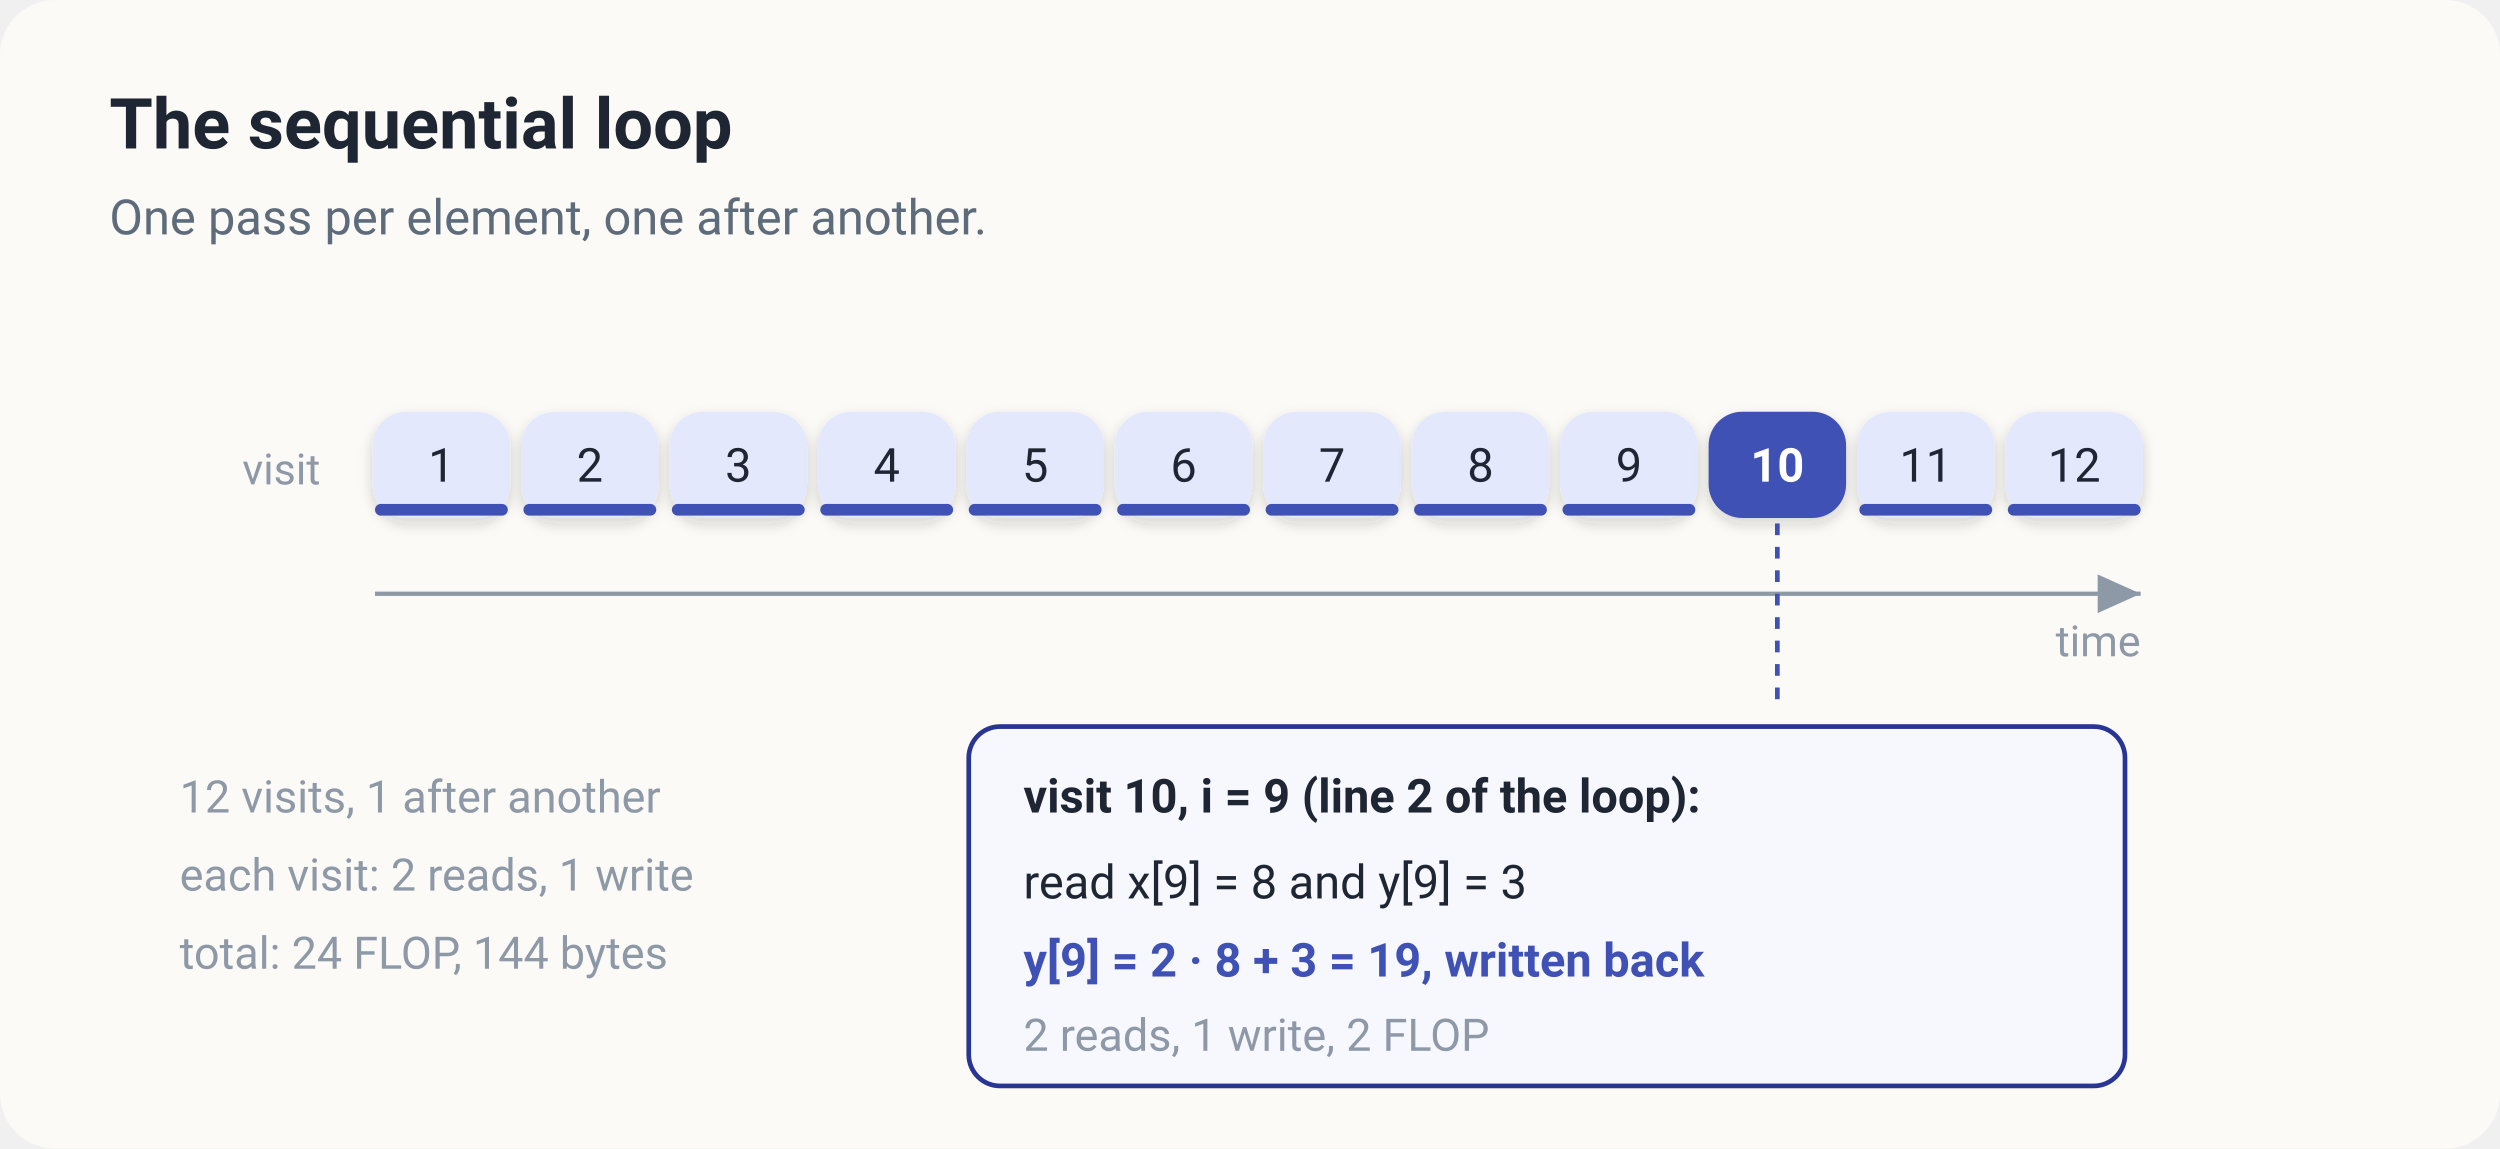
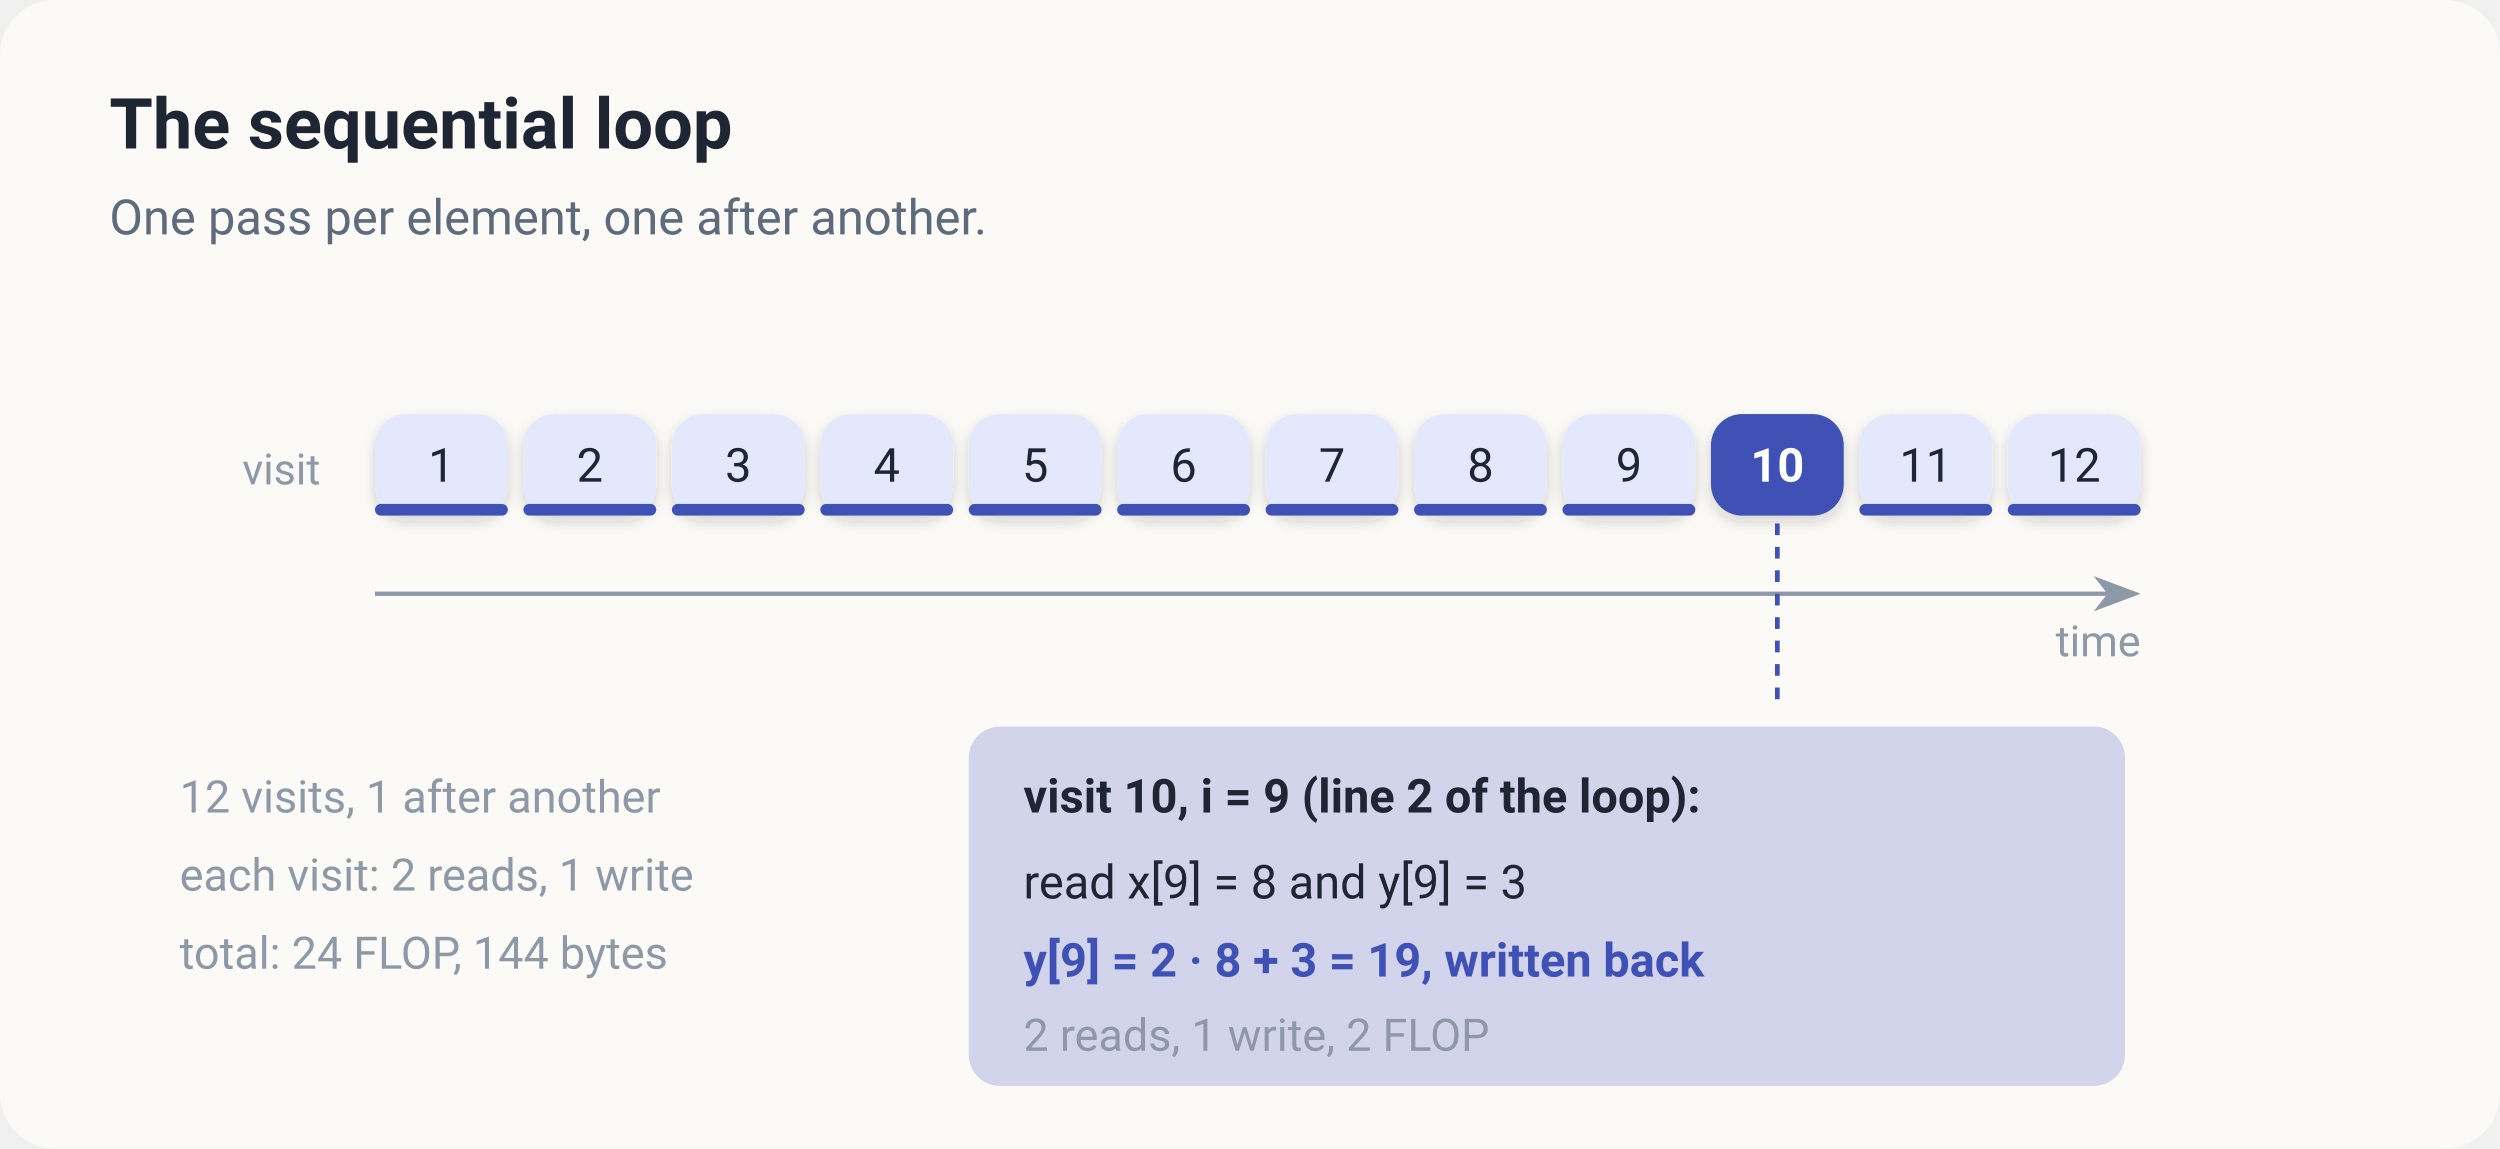
<svg xmlns="http://www.w3.org/2000/svg" viewBox="0 0 640 294" width="640" height="294" role="img" aria-label="The sequential loop visits the 12 elements in order, 1 to 12 along a time axis. Visit 10 handles element 9: it reads x[9] = 8 and y[9] = 3 and writes y[9] = 19, with 2 reads, 1 write and 2 floating-point operations. In total 12 visits make 24 FLOP and move 144 bytes.">
+   <defs>
+     <filter id="m3-shadow" x="-10%" y="-20%" width="120%" height="160%">
+       <feDropShadow dx="0" dy="1" stdDeviation="1" flood-color="#000" flood-opacity="0.18" />
+       <feDropShadow dx="0" dy="1" stdDeviation="2" flood-color="#000" flood-opacity="0.10" />
+     </filter>
+   </defs>
  <style>
    text { font-family: Roboto, Inter, "Segoe UI", "Helvetica Neue", Arial, sans-serif; }
    .mono { font-family: "JetBrains Mono", "SF Mono", Menlo, Consolas, monospace; }
  </style>
  <defs>
-     <marker id="m-hi" viewBox="0 0 10 10" refX="10" refY="5" markerUnits="userSpaceOnUse" markerWidth="11" markerHeight="11" orient="auto">
-       <path d="M0,0.5 L10,5 L0,9.5 Z" fill="#3F51B5" />
+     <marker id="m-hi" viewBox="0 0 12 9" refX="6" refY="4.5" markerUnits="userSpaceOnUse" markerWidth="12" markerHeight="9" orient="auto">
+       <path d="M0,0 L12,4.5 L0,9 L3.5,4.5 Z" fill="#3F51B5" />
    </marker>
-     <marker id="m-grey" viewBox="0 0 10 10" refX="10" refY="5" markerUnits="userSpaceOnUse" markerWidth="11" markerHeight="11" orient="auto">
-       <path d="M0,0.5 L10,5 L0,9.5 Z" fill="#8E99A8" />
+     <marker id="m-grey" viewBox="0 0 12 9" refX="6" refY="4.5" markerUnits="userSpaceOnUse" markerWidth="12" markerHeight="9" orient="auto">
+       <path d="M0,0 L12,4.5 L0,9 L3.5,4.5 Z" fill="#8E99A8" />
    </marker>
-     <marker id="m-red" viewBox="0 0 10 10" refX="10" refY="5" markerUnits="userSpaceOnUse" markerWidth="11" markerHeight="11" orient="auto">
-       <path d="M0,0.5 L10,5 L0,9.5 Z" fill="#C2412D" />
+     <marker id="m-red" viewBox="0 0 12 9" refX="6" refY="4.5" markerUnits="userSpaceOnUse" markerWidth="12" markerHeight="9" orient="auto">
+       <path d="M0,0 L12,4.5 L0,9 L3.5,4.5 Z" fill="#C2412D" />
    </marker>
-     <marker id="m-ink" viewBox="0 0 10 10" refX="10" refY="5" markerUnits="userSpaceOnUse" markerWidth="11" markerHeight="11" orient="auto">
-       <path d="M0,0.5 L10,5 L0,9.5 Z" fill="#1F2633" />
+     <marker id="m-ink" viewBox="0 0 12 9" refX="6" refY="4.5" markerUnits="userSpaceOnUse" markerWidth="12" markerHeight="9" orient="auto">
+       <path d="M0,0 L12,4.5 L0,9 L3.5,4.5 Z" fill="#1F2633" />
    </marker>
-     <marker id="m-green" viewBox="0 0 10 10" refX="10" refY="5" markerUnits="userSpaceOnUse" markerWidth="11" markerHeight="11" orient="auto">
-       <path d="M0,0.5 L10,5 L0,9.5 Z" fill="#2E8B57" />
+     <marker id="m-green" viewBox="0 0 12 9" refX="6" refY="4.5" markerUnits="userSpaceOnUse" markerWidth="12" markerHeight="9" orient="auto">
+       <path d="M0,0 L12,4.5 L0,9 L3.5,4.5 Z" fill="#2E8B57" />
    </marker>
-     <marker id="m-blue" viewBox="0 0 10 10" refX="10" refY="5" markerUnits="userSpaceOnUse" markerWidth="11" markerHeight="11" orient="auto">
-       <path d="M0,0.5 L10,5 L0,9.5 Z" fill="#3F51B5" />
+     <marker id="m-blue" viewBox="0 0 12 9" refX="6" refY="4.5" markerUnits="userSpaceOnUse" markerWidth="12" markerHeight="9" orient="auto">
+       <path d="M0,0 L12,4.5 L0,9 L3.5,4.5 Z" fill="#3F51B5" />
    </marker>
-     <marker id="m-mint" viewBox="0 0 10 10" refX="10" refY="5" markerUnits="userSpaceOnUse" markerWidth="11" markerHeight="11" orient="auto">
-       <path d="M0,0.5 L10,5 L0,9.5 Z" fill="#00897B" />
+     <marker id="m-mint" viewBox="0 0 12 9" refX="6" refY="4.5" markerUnits="userSpaceOnUse" markerWidth="12" markerHeight="9" orient="auto">
+       <path d="M0,0 L12,4.5 L0,9 L3.5,4.5 Z" fill="#00897B" />
    </marker>
-     <marker id="m-peach" viewBox="0 0 10 10" refX="10" refY="5" markerUnits="userSpaceOnUse" markerWidth="11" markerHeight="11" orient="auto">
-       <path d="M0,0.5 L10,5 L0,9.5 Z" fill="#E65100" />
+     <marker id="m-peach" viewBox="0 0 12 9" refX="6" refY="4.5" markerUnits="userSpaceOnUse" markerWidth="12" markerHeight="9" orient="auto">
+       <path d="M0,0 L12,4.5 L0,9 L3.5,4.5 Z" fill="#E65100" />
    </marker>
-     <marker id="m-pink" viewBox="0 0 10 10" refX="10" refY="5" markerUnits="userSpaceOnUse" markerWidth="11" markerHeight="11" orient="auto">
-       <path d="M0,0.5 L10,5 L0,9.5 Z" fill="#C2185B" />
+     <marker id="m-pink" viewBox="0 0 12 9" refX="6" refY="4.5" markerUnits="userSpaceOnUse" markerWidth="12" markerHeight="9" orient="auto">
+       <path d="M0,0 L12,4.5 L0,9 L3.5,4.5 Z" fill="#C2185B" />
    </marker>
    <filter id="elev" x="-20%" y="-20%" width="140%" height="160%">
      <feDropShadow dx="0" dy="1.5" stdDeviation="1.6" flood-color="#1F2633" flood-opacity="0.18" />
    </filter>
  </defs>
  <rect width="640" height="294" rx="14" fill="#FBFAF6" />
  <text x="28.0" y="38.0" font-size="18" fill="#1F2633" text-anchor="start" font-weight="700" xml:space="preserve">The sequential loop</text>
  <text x="28.0" y="60.0" font-size="12.5" fill="#5D6B7A" text-anchor="start" font-weight="400" xml:space="preserve">One pass per element, one after another.</text>
  <g transform="translate(0,78)">
    <text x="82.0" y="46.0" font-size="11" fill="#8E99A8" text-anchor="end" font-weight="400" xml:space="preserve">visit</text>
-     <rect x="96.0" y="28.0" width="34.0" height="26.0" rx="8" fill="#E3E8FD" stroke="#E3E8FD" stroke-width="1.2" filter="url(#elev)" />
+     <rect x="96.0" y="28.0" width="34.0" height="26.0" rx="8" fill="#E3E8FD" stroke="none" stroke-width="1.2" filter="url(#elev)" />
    <rect x="96.0" y="51.0" width="34.0" height="3" rx="1.5" fill="#3F51B5" />
    <text x="113.0" y="45.3" font-size="12" fill="#1F2633" text-anchor="middle" font-weight="400" xml:space="preserve">1</text>
-     <rect x="134.0" y="28.0" width="34.0" height="26.0" rx="8" fill="#E3E8FD" stroke="#E3E8FD" stroke-width="1.2" filter="url(#elev)" />
+     <rect x="134.0" y="28.0" width="34.0" height="26.0" rx="8" fill="#E3E8FD" stroke="none" stroke-width="1.2" filter="url(#elev)" />
    <rect x="134.0" y="51.0" width="34.0" height="3" rx="1.5" fill="#3F51B5" />
    <text x="151.0" y="45.3" font-size="12" fill="#1F2633" text-anchor="middle" font-weight="400" xml:space="preserve">2</text>
-     <rect x="172.0" y="28.0" width="34.0" height="26.0" rx="8" fill="#E3E8FD" stroke="#E3E8FD" stroke-width="1.2" filter="url(#elev)" />
+     <rect x="172.0" y="28.0" width="34.0" height="26.0" rx="8" fill="#E3E8FD" stroke="none" stroke-width="1.2" filter="url(#elev)" />
    <rect x="172.0" y="51.0" width="34.0" height="3" rx="1.5" fill="#3F51B5" />
    <text x="189.0" y="45.3" font-size="12" fill="#1F2633" text-anchor="middle" font-weight="400" xml:space="preserve">3</text>
-     <rect x="210.0" y="28.0" width="34.0" height="26.0" rx="8" fill="#E3E8FD" stroke="#E3E8FD" stroke-width="1.2" filter="url(#elev)" />
+     <rect x="210.0" y="28.0" width="34.0" height="26.0" rx="8" fill="#E3E8FD" stroke="none" stroke-width="1.2" filter="url(#elev)" />
    <rect x="210.0" y="51.0" width="34.0" height="3" rx="1.5" fill="#3F51B5" />
    <text x="227.0" y="45.3" font-size="12" fill="#1F2633" text-anchor="middle" font-weight="400" xml:space="preserve">4</text>
-     <rect x="248.0" y="28.0" width="34.0" height="26.0" rx="8" fill="#E3E8FD" stroke="#E3E8FD" stroke-width="1.2" filter="url(#elev)" />
+     <rect x="248.0" y="28.0" width="34.0" height="26.0" rx="8" fill="#E3E8FD" stroke="none" stroke-width="1.2" filter="url(#elev)" />
    <rect x="248.0" y="51.0" width="34.0" height="3" rx="1.5" fill="#3F51B5" />
    <text x="265.0" y="45.3" font-size="12" fill="#1F2633" text-anchor="middle" font-weight="400" xml:space="preserve">5</text>
-     <rect x="286.0" y="28.0" width="34.0" height="26.0" rx="8" fill="#E3E8FD" stroke="#E3E8FD" stroke-width="1.2" filter="url(#elev)" />
+     <rect x="286.0" y="28.0" width="34.0" height="26.0" rx="8" fill="#E3E8FD" stroke="none" stroke-width="1.2" filter="url(#elev)" />
    <rect x="286.0" y="51.0" width="34.0" height="3" rx="1.5" fill="#3F51B5" />
    <text x="303.0" y="45.3" font-size="12" fill="#1F2633" text-anchor="middle" font-weight="400" xml:space="preserve">6</text>
-     <rect x="324.0" y="28.0" width="34.0" height="26.0" rx="8" fill="#E3E8FD" stroke="#E3E8FD" stroke-width="1.2" filter="url(#elev)" />
+     <rect x="324.0" y="28.0" width="34.0" height="26.0" rx="8" fill="#E3E8FD" stroke="none" stroke-width="1.2" filter="url(#elev)" />
    <rect x="324.0" y="51.0" width="34.0" height="3" rx="1.5" fill="#3F51B5" />
    <text x="341.0" y="45.3" font-size="12" fill="#1F2633" text-anchor="middle" font-weight="400" xml:space="preserve">7</text>
-     <rect x="362.0" y="28.0" width="34.0" height="26.0" rx="8" fill="#E3E8FD" stroke="#E3E8FD" stroke-width="1.2" filter="url(#elev)" />
+     <rect x="362.0" y="28.0" width="34.0" height="26.0" rx="8" fill="#E3E8FD" stroke="none" stroke-width="1.2" filter="url(#elev)" />
    <rect x="362.0" y="51.0" width="34.0" height="3" rx="1.5" fill="#3F51B5" />
    <text x="379.0" y="45.3" font-size="12" fill="#1F2633" text-anchor="middle" font-weight="400" xml:space="preserve">8</text>
-     <rect x="400.0" y="28.0" width="34.0" height="26.0" rx="8" fill="#E3E8FD" stroke="#E3E8FD" stroke-width="1.2" filter="url(#elev)" />
+     <rect x="400.0" y="28.0" width="34.0" height="26.0" rx="8" fill="#E3E8FD" stroke="none" stroke-width="1.2" filter="url(#elev)" />
    <rect x="400.0" y="51.0" width="34.0" height="3" rx="1.5" fill="#3F51B5" />
    <text x="417.0" y="45.3" font-size="12" fill="#1F2633" text-anchor="middle" font-weight="400" xml:space="preserve">9</text>
-     <rect x="438.0" y="28.0" width="34.0" height="26.0" rx="8" fill="#3F51B5" stroke="#3F51B5" stroke-width="1.2" filter="url(#elev)" />
+     <rect x="438.0" y="28.0" width="34.0" height="26.0" rx="8" fill="#3F51B5" stroke="none" stroke-width="1.2" filter="url(#elev)" />
    <text x="455.0" y="45.3" font-size="12" fill="#FFFFFF" text-anchor="middle" font-weight="700" xml:space="preserve">10</text>
-     <rect x="476.0" y="28.0" width="34.0" height="26.0" rx="8" fill="#E3E8FD" stroke="#E3E8FD" stroke-width="1.2" filter="url(#elev)" />
+     <rect x="476.0" y="28.0" width="34.0" height="26.0" rx="8" fill="#E3E8FD" stroke="none" stroke-width="1.2" filter="url(#elev)" />
    <rect x="476.0" y="51.0" width="34.0" height="3" rx="1.5" fill="#3F51B5" />
    <text x="493.0" y="45.3" font-size="12" fill="#1F2633" text-anchor="middle" font-weight="400" xml:space="preserve">11</text>
-     <rect x="514.0" y="28.0" width="34.0" height="26.0" rx="8" fill="#E3E8FD" stroke="#E3E8FD" stroke-width="1.2" filter="url(#elev)" />
+     <rect x="514.0" y="28.0" width="34.0" height="26.0" rx="8" fill="#E3E8FD" stroke="none" stroke-width="1.2" filter="url(#elev)" />
    <rect x="514.0" y="51.0" width="34.0" height="3" rx="1.5" fill="#3F51B5" />
    <text x="531.0" y="45.3" font-size="12" fill="#1F2633" text-anchor="middle" font-weight="400" xml:space="preserve">12</text>
-     <line x1="96.0" y1="74.0" x2="548.0" y2="74.0" stroke="#8E99A8" stroke-width="1.1" marker-end="url(#m-grey)" />
+     <line x1="96.0" y1="74.0" x2="542.0" y2="74.0" stroke="#8E99A8" stroke-width="1.1" marker-end="url(#m-grey)" />
    <text x="548.0" y="90.0" font-size="11" fill="#8E99A8" text-anchor="end" font-weight="400" xml:space="preserve">time</text>
    <line x1="455.0" y1="56.0" x2="455.0" y2="104.0" stroke="#3F51B5" stroke-width="1.2" stroke-dasharray="3 3" />
-     <rect x="248.0" y="108.0" width="296.0" height="92.0" rx="8" fill="#F7F7FE" stroke="#283593" stroke-width="1.2" />
+     <rect x="248.0" y="108.0" width="296.0" height="92.0" rx="8" fill="#D2D4EB" stroke="none" stroke-width="1.2" />
    <text x="262.0" y="130.0" font-size="12" fill="#1F2633" text-anchor="start" font-weight="600" xml:space="preserve">visit 10, i = 9 (line 2 of the loop):</text>
    <text x="262.0" y="152.0" font-size="12" fill="#1F2633" text-anchor="start" font-weight="400" xml:space="preserve">read x[9] = 8 and y[9] = 3</text>
    <text x="262.0" y="172.0" font-size="12" fill="#3F51B5" text-anchor="start" font-weight="600" xml:space="preserve">y[9] = 2 · 8 + 3 = 19, written back</text>
    <text x="262.0" y="191.0" font-size="11.5" fill="#8E99A8" text-anchor="start" font-weight="400" xml:space="preserve">2 reads, 1 write, 2 FLOP</text>
    <text x="46.0" y="130.0" font-size="11.5" fill="#8E99A8" text-anchor="start" font-weight="400" xml:space="preserve">12 visits, 1 after another</text>
    <text x="46.0" y="150.0" font-size="11.5" fill="#8E99A8" text-anchor="start" font-weight="400" xml:space="preserve">each visit: 2 reads, 1 write</text>
    <text x="46.0" y="170.0" font-size="11.5" fill="#8E99A8" text-anchor="start" font-weight="400" xml:space="preserve">total: 24 FLOP, 144 bytes</text>
  </g>
</svg>
